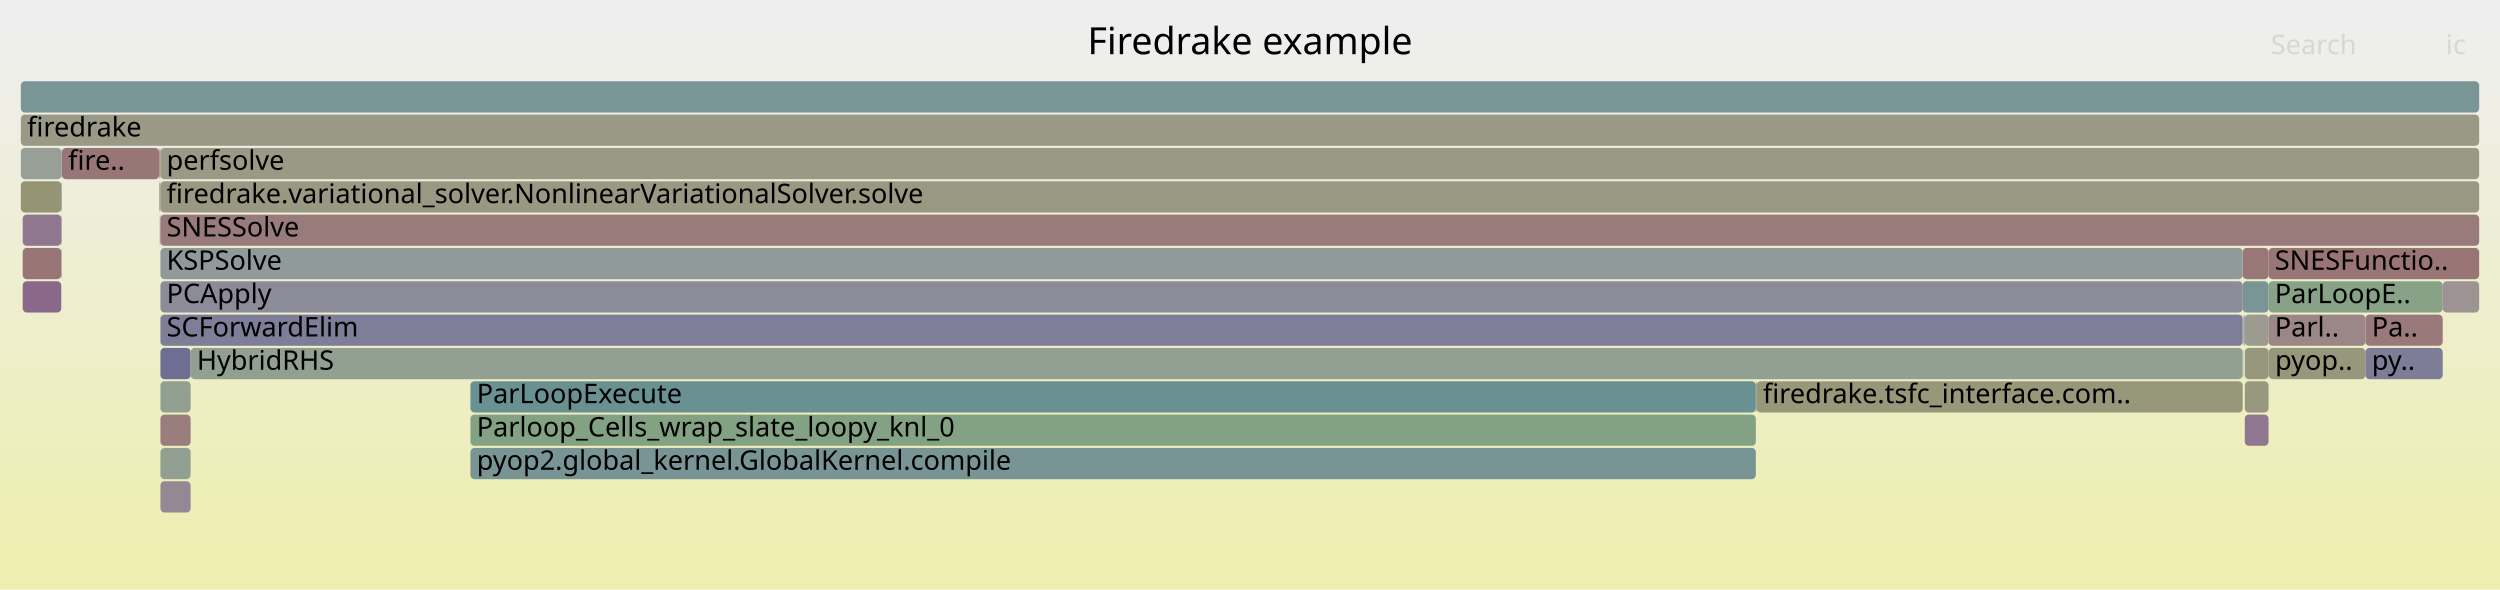
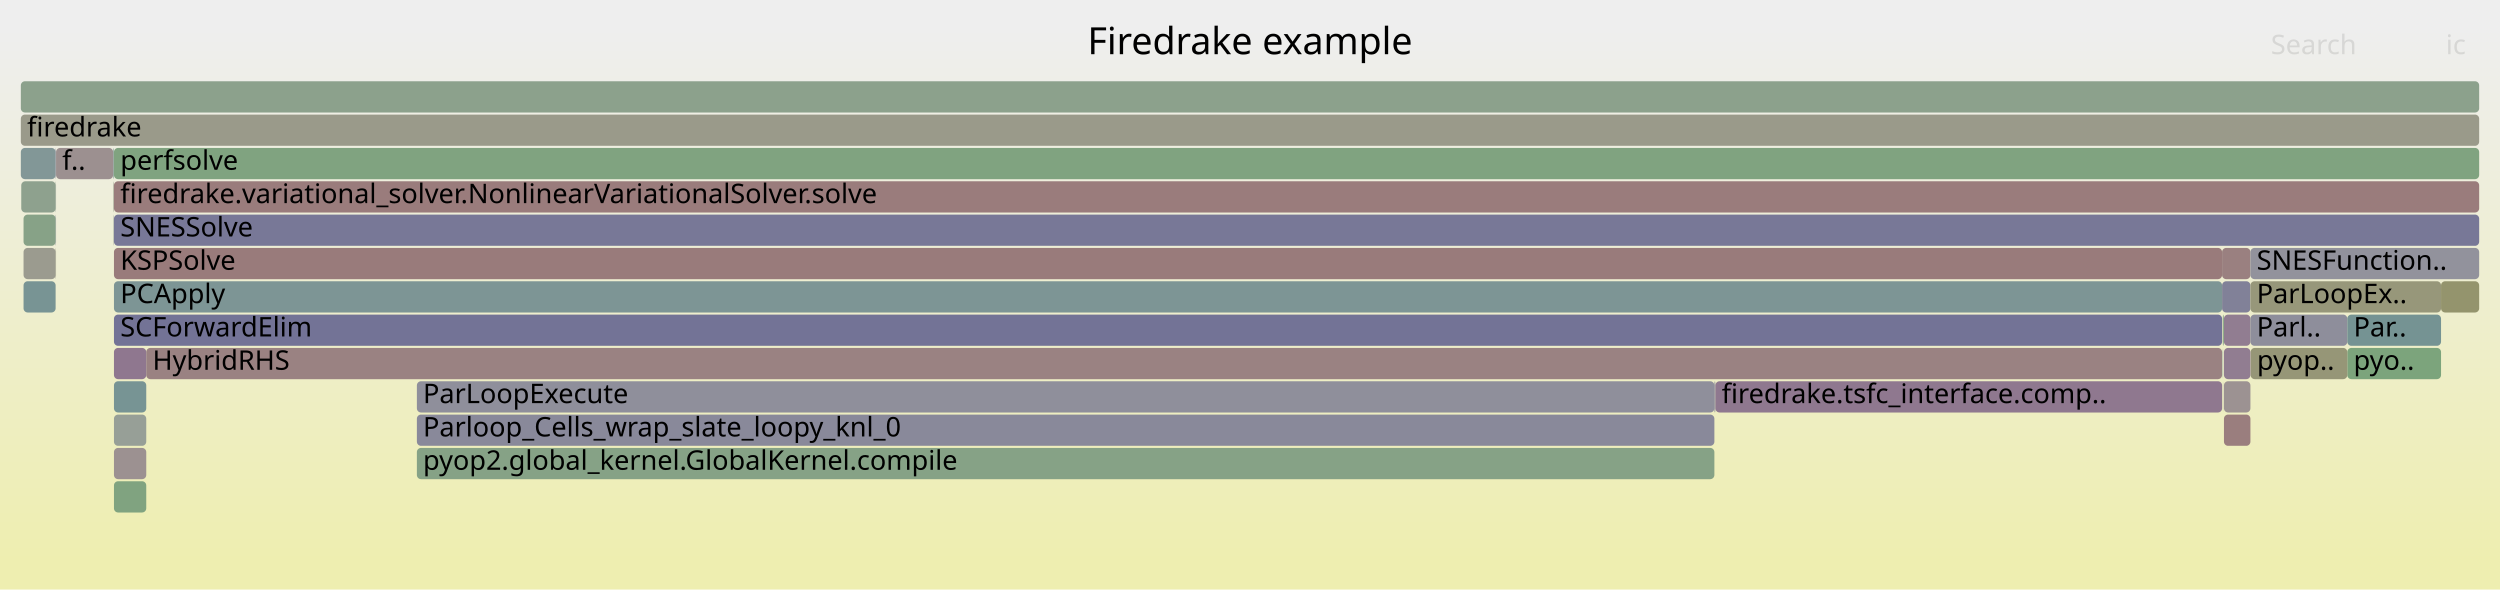
<svg xmlns="http://www.w3.org/2000/svg" version="1.1" width="1200" height="283" viewBox="0 0 1200 283">
  <defs>
    <linearGradient id="background" y1="0" y2="1" x1="0" x2="0">
      <stop stop-color="#eeeeee" offset="5%" />
      <stop stop-color="#eeeeb0" offset="95%" />
    </linearGradient>
  </defs>
  <style type="text/css">
	text { font-family:Verdana; font-size:13px; fill:rgb(0,0,0); }
	#search, #ignorecase { opacity:0.1; cursor:pointer; }
	#search:hover, #search.show, #ignorecase:hover, #ignorecase.show { opacity:1; }
	#subtitle { text-anchor:middle; font-color:rgb(160,160,160); }
	#title { text-anchor:middle; font-size:18px}
	#unzoom { cursor:pointer; }
	#frames &gt; *:hover { stroke:black; stroke-width:0.5; cursor:pointer; }
	.hide { display:none; }
	.parent { opacity:0.5; }
</style>
  <rect x="0.0" y="0" width="1200.0" height="283.0" fill="url(#background)" />
  <text id="title" x="600.00" y="26">Firedrake example</text>
  <text id="details" x="10.00" y="265"> </text>
  <text id="unzoom" x="10.00" y="26" class="hide">Reset Zoom</text>
  <text id="search" x="1090.00" y="26">Search</text>
  <text id="ignorecase" x="1174.00" y="26">ic</text>
  <text id="matched" x="1090.00" y="265"> </text>
  <g id="frames">
    <g>
-       <rect x="1077.5" y="167" width="11.4" height="15.0" fill="rgb(151.26,151.26,125.337)" rx="2" ry="2" />
-       <text x="1080.51" y="177.5" />
-     </g>
-     <g>
-       <rect x="10.0" y="55" width="1180.0" height="15.0" fill="rgb(153.056,153.056,134.039)" rx="2" ry="2" />
+       <rect x="1126.7" y="167" width="45.0" height="15.0" fill="rgb(124.159,163.509,124.159)" rx="2" ry="2" />
+       <text x="1129.71" y="177.5">pyo..</text>
+     </g>
+     <g>
+       <rect x="54.3" y="71" width="0.3" height="15.0" fill="rgb(112.903,146.308,146.308)" rx="2" ry="2" />
+       <text x="57.25" y="81.5" />
+     </g>
+     <g>
+       <rect x="1066.6" y="135" width="13.6" height="15.0" fill="rgb(128.754,128.754,152.339)" rx="2" ry="2" />
+       <text x="1069.55" y="145.5" />
+     </g>
+     <g>
+       <rect x="200.1" y="215" width="622.8" height="15.0" fill="rgb(134.32,161.855,134.32)" rx="2" ry="2" />
+       <text x="203.05" y="225.5">pyop2.global_kernel.GlobalKernel.compile</text>
+     </g>
+     <g>
+       <rect x="1067.0" y="167" width="0.1" height="15.0" fill="rgb(134.513,151.911,151.911)" rx="2" ry="2" />
+       <text x="1069.98" y="177.5" />
+     </g>
+     <g>
+       <rect x="10.0" y="55" width="1180.0" height="15.0" fill="rgb(153.786,153.786,137.576)" rx="2" ry="2" />
      <text x="13.00" y="65.5">firedrake</text>
    </g>
    <g>
-       <rect x="77.0" y="87" width="1113.0" height="15.0" fill="rgb(152.498,152.498,131.336)" rx="2" ry="2" />
-       <text x="79.96" y="97.5">firedrake.variational_solver.NonlinearVariationalSolver.solve</text>
-     </g>
-     <g>
-       <rect x="1077.5" y="199" width="11.4" height="15.0" fill="rgb(142.672,118.723,142.672)" rx="2" ry="2" />
-       <text x="1080.51" y="209.5" />
-     </g>
-     <g>
-       <rect x="1135.4" y="151" width="37.1" height="15.0" fill="rgb(153.145,120.775,120.775)" rx="2" ry="2" />
-       <text x="1138.45" y="161.5">Pa..</text>
-     </g>
-     <g>
-       <rect x="1089.0" y="167" width="46.4" height="15.0" fill="rgb(150.859,150.859,123.392)" rx="2" ry="2" />
-       <text x="1092.03" y="177.5">pyop..</text>
-     </g>
-     <g>
-       <rect x="76.8" y="103" width="0.2" height="15.0" fill="rgb(147.819,159.657,147.819)" rx="2" ry="2" />
-       <text x="79.84" y="113.5" />
-     </g>
-     <g>
-       <rect x="76.4" y="87" width="0.1" height="15.0" fill="rgb(138.608,108.308,138.608)" rx="2" ry="2" />
-       <text x="79.36" y="97.5" />
-     </g>
-     <g>
-       <rect x="77.0" y="135" width="999.5" height="15.0" fill="rgb(139.169,139.169,154.355)" rx="2" ry="2" />
-       <text x="79.96" y="145.5">PCApply</text>
-     </g>
-     <g>
-       <rect x="29.4" y="87" width="0.1" height="15.0" fill="rgb(144.909,144.909,155.466)" rx="2" ry="2" />
-       <text x="32.38" y="97.5" />
-     </g>
-     <g>
-       <rect x="1077.0" y="167" width="0.1" height="15.0" fill="rgb(109.663,109.663,148.644)" rx="2" ry="2" />
-       <text x="1079.96" y="177.5" />
-     </g>
-     <g>
-       <rect x="1076.5" y="119" width="12.4" height="15.0" fill="rgb(152.921,119.06,119.06)" rx="2" ry="2" />
-       <text x="1079.53" y="129.5" />
-     </g>
-     <g>
-       <rect x="10.9" y="135" width="18.5" height="15.0" fill="rgb(136.953,104.066,136.953)" rx="2" ry="2" />
-       <text x="13.85" y="145.5" />
-     </g>
-     <g>
-       <rect x="842.8" y="183" width="0.4" height="15.0" fill="rgb(145.053,145.053,155.494)" rx="2" ry="2" />
-       <text x="845.75" y="193.5" />
-     </g>
-     <g>
-       <rect x="76.7" y="87" width="0.1" height="15.0" fill="rgb(132.874,93.615,132.874)" rx="2" ry="2" />
-       <text x="79.66" y="97.5" />
-     </g>
-     <g>
-       <rect x="1135.4" y="167" width="37.1" height="15.0" fill="rgb(124.65,124.65,151.545)" rx="2" ry="2" />
-       <text x="1138.45" y="177.5">py..</text>
-     </g>
-     <g>
-       <rect x="1088.9" y="135" width="83.6" height="15.0" fill="rgb(134.707,161.792,134.707)" rx="2" ry="2" />
-       <text x="1091.90" y="145.5">ParLoopE..</text>
-     </g>
-     <g>
-       <rect x="1076.5" y="135" width="12.4" height="15.0" fill="rgb(122.439,148.78,148.78)" rx="2" ry="2" />
-       <text x="1079.53" y="145.5" />
-     </g>
-     <g>
-       <rect x="76.5" y="71" width="0.3" height="15.0" fill="rgb(153.612,124.356,124.356)" rx="2" ry="2" />
-       <text x="79.49" y="81.5" />
-     </g>
-     <g>
-       <rect x="29.5" y="119" width="0.2" height="15.0" fill="rgb(109.256,145.363,145.363)" rx="2" ry="2" />
-       <text x="32.50" y="129.5" />
-     </g>
-     <g>
-       <rect x="10.0" y="71" width="19.5" height="15.0" fill="rgb(151.114,159.121,151.114)" rx="2" ry="2" />
+       <rect x="70.2" y="167" width="996.4" height="15.0" fill="rgb(154.403,130.425,130.425)" rx="2" ry="2" />
+       <text x="73.21" y="177.5">HybridRHS</text>
+     </g>
+     <g>
+       <rect x="54.7" y="119" width="1011.9" height="15.0" fill="rgb(153.451,123.122,123.122)" rx="2" ry="2" />
+       <text x="57.74" y="129.5">KSPSolve</text>
+     </g>
+     <g>
+       <rect x="1067.5" y="151" width="12.7" height="15.0" fill="rgb(145.034,124.775,145.034)" rx="2" ry="2" />
+       <text x="1070.53" y="161.5" />
+     </g>
+     <g>
+       <rect x="54.7" y="199" width="15.5" height="15.0" fill="rgb(151.077,159.127,151.077)" rx="2" ry="2" />
+       <text x="57.74" y="209.5" />
+     </g>
+     <g>
+       <rect x="26.7" y="103" width="0.2" height="15.0" fill="rgb(130.112,130.112,152.602)" rx="2" ry="2" />
+       <text x="29.68" y="113.5" />
+     </g>
+     <g>
+       <rect x="11.3" y="119" width="15.4" height="15.0" fill="rgb(154.979,154.979,143.362)" rx="2" ry="2" />
+       <text x="14.34" y="129.5" />
+     </g>
+     <g>
+       <rect x="54.7" y="151" width="1011.9" height="15.0" fill="rgb(114.584,114.584,149.597)" rx="2" ry="2" />
+       <text x="57.74" y="161.5">SCForwardElim</text>
+     </g>
+     <g>
+       <rect x="1066.9" y="151" width="0.1" height="15.0" fill="rgb(140.059,160.921,140.059)" rx="2" ry="2" />
+       <text x="1069.85" y="161.5" />
+     </g>
+     <g>
+       <rect x="26.7" y="87" width="0.2" height="15.0" fill="rgb(144.599,160.182,144.599)" rx="2" ry="2" />
+       <text x="29.68" y="97.5" />
+     </g>
+     <g>
+       <rect x="26.7" y="119" width="0.2" height="15.0" fill="rgb(153.595,153.595,136.651)" rx="2" ry="2" />
+       <text x="29.68" y="129.5" />
+     </g>
+     <g>
+       <rect x="1080.3" y="167" width="46.4" height="15.0" fill="rgb(149.982,149.982,119.145)" rx="2" ry="2" />
+       <text x="1083.35" y="177.5">pyop..</text>
+     </g>
+     <g>
+       <rect x="200.1" y="183" width="622.8" height="15.0" fill="rgb(143.43,143.43,155.18)" rx="2" ry="2" />
+       <text x="203.05" y="193.5">ParLoopExecute</text>
+     </g>
+     <g>
+       <rect x="10.0" y="39" width="1180.0" height="15.0" fill="rgb(139.775,160.967,139.775)" rx="2" ry="2" />
+       <text x="13.00" y="49.5" />
+     </g>
+     <g>
+       <rect x="1080.2" y="135" width="91.5" height="15.0" fill="rgb(150.56,150.56,121.942)" rx="2" ry="2" />
+       <text x="1083.22" y="145.5">ParLoopEx..</text>
+     </g>
+     <g>
+       <rect x="822.9" y="183" width="0.5" height="15.0" fill="rgb(133.191,133.191,153.198)" rx="2" ry="2" />
+       <text x="825.89" y="193.5" />
+     </g>
+     <g>
+       <rect x="54.7" y="135" width="1011.9" height="15.0" fill="rgb(124.578,149.335,149.335)" rx="2" ry="2" />
+       <text x="57.74" y="145.5">PCApply</text>
+     </g>
+     <g>
+       <rect x="1067.5" y="167" width="12.7" height="15.0" fill="rgb(145.035,124.778,145.035)" rx="2" ry="2" />
+       <text x="1070.53" y="177.5" />
+     </g>
+     <g>
+       <rect x="1067.5" y="199" width="12.7" height="15.0" fill="rgb(153.793,125.747,125.747)" rx="2" ry="2" />
+       <text x="1070.53" y="209.5" />
+     </g>
+     <g>
+       <rect x="54.7" y="183" width="15.5" height="15.0" fill="rgb(119.457,148.007,148.007)" rx="2" ry="2" />
+       <text x="57.74" y="193.5" />
+     </g>
+     <g>
+       <rect x="10.2" y="87" width="16.5" height="15.0" fill="rgb(141.725,160.649,141.725)" rx="2" ry="2" />
+       <text x="13.16" y="97.5" />
+     </g>
+     <g>
+       <rect x="1067.5" y="183" width="12.7" height="15.0" fill="rgb(156.374,145.533,145.533)" rx="2" ry="2" />
+       <text x="1070.53" y="193.5" />
+     </g>
+     <g>
+       <rect x="54.3" y="87" width="0.1" height="15.0" fill="rgb(144.908,160.131,144.908)" rx="2" ry="2" />
+       <text x="57.25" y="97.5" />
+     </g>
+     <g>
+       <rect x="54.4" y="103" width="0.2" height="15.0" fill="rgb(150.005,159.302,150.005)" rx="2" ry="2" />
+       <text x="57.43" y="113.5" />
+     </g>
+     <g>
+       <rect x="54.7" y="103" width="1135.3" height="15.0" fill="rgb(119.6,119.6,150.568)" rx="2" ry="2" />
+       <text x="57.74" y="113.5">SNESSolve</text>
+     </g>
+     <g>
+       <rect x="200.1" y="199" width="622.8" height="15.0" fill="rgb(137.17,137.17,153.968)" rx="2" ry="2" />
+       <text x="203.05" y="209.5">Parloop_Cells_wrap_slate_loopy_knl_0</text>
+     </g>
+     <g>
+       <rect x="1080.2" y="151" width="46.5" height="15.0" fill="rgb(142.309,142.309,154.963)" rx="2" ry="2" />
+       <text x="1083.22" y="161.5">Parl..</text>
+     </g>
+     <g>
+       <rect x="1066.6" y="119" width="13.6" height="15.0" fill="rgb(154.146,128.451,128.451)" rx="2" ry="2" />
+       <text x="1069.55" y="129.5" />
+     </g>
+     <g>
+       <rect x="54.6" y="71" width="0.1" height="15.0" fill="rgb(140.767,160.805,140.767)" rx="2" ry="2" />
+       <text x="57.61" y="81.5" />
+     </g>
+     <g>
+       <rect x="54.7" y="231" width="15.5" height="15.0" fill="rgb(128.195,162.852,128.195)" rx="2" ry="2" />
+       <text x="57.74" y="241.5" />
+     </g>
+     <g>
+       <rect x="823.4" y="183" width="243.2" height="15.0" fill="rgb(143.207,120.092,143.207)" rx="2" ry="2" />
+       <text x="826.40" y="193.5">firedrake.tsfc_interface.comp..</text>
+     </g>
+     <g>
+       <rect x="54.7" y="71" width="1135.3" height="15.0" fill="rgb(127.911,162.898,127.911)" rx="2" ry="2" />
+       <text x="57.74" y="81.5">perfsolve</text>
+     </g>
+     <g>
+       <rect x="10.0" y="71" width="16.7" height="15.0" fill="rgb(130.101,150.767,150.767)" rx="2" ry="2" />
      <text x="13.00" y="81.5" />
    </g>
    <g>
-       <rect x="76.4" y="71" width="0.1" height="15.0" fill="rgb(135.744,152.23,152.23)" rx="2" ry="2" />
-       <text x="79.36" y="81.5" />
-     </g>
-     <g>
-       <rect x="225.8" y="199" width="617.0" height="15.0" fill="rgb(131.138,162.373,131.138)" rx="2" ry="2" />
-       <text x="228.82" y="209.5">Parloop_Cells_wrap_slate_loopy_knl_0</text>
-     </g>
-     <g>
-       <rect x="29.4" y="103" width="0.1" height="15.0" fill="rgb(154.049,127.71,127.71)" rx="2" ry="2" />
-       <text x="32.38" y="113.5" />
-     </g>
-     <g>
-       <rect x="76.5" y="87" width="0.2" height="15.0" fill="rgb(154.738,154.738,142.191)" rx="2" ry="2" />
-       <text x="79.49" y="97.5" />
-     </g>
-     <g>
-       <rect x="29.7" y="71" width="46.7" height="15.0" fill="rgb(152.761,117.836,117.836)" rx="2" ry="2" />
-       <text x="32.70" y="81.5">fire..</text>
-     </g>
-     <g>
-       <rect x="76.7" y="103" width="0.1" height="15.0" fill="rgb(107.841,144.996,144.996)" rx="2" ry="2" />
-       <text x="79.66" y="113.5" />
-     </g>
-     <g>
-       <rect x="1077.0" y="151" width="0.1" height="15.0" fill="rgb(104.886,144.23,144.23)" rx="2" ry="2" />
-       <text x="1079.96" y="161.5" />
-     </g>
-     <g>
-       <rect x="1077.1" y="151" width="0.4" height="15.0" fill="rgb(130.272,150.811,150.811)" rx="2" ry="2" />
-       <text x="1080.12" y="161.5" />
-     </g>
-     <g>
-       <rect x="77.0" y="103" width="1113.0" height="15.0" fill="rgb(153.405,122.77,122.77)" rx="2" ry="2" />
-       <text x="79.96" y="113.5">SNESSolve</text>
-     </g>
-     <g>
-       <rect x="77.0" y="167" width="14.5" height="15.0" fill="rgb(109.535,109.535,148.62)" rx="2" ry="2" />
-       <text x="79.96" y="177.5" />
-     </g>
-     <g>
-       <rect x="10.0" y="39" width="1180.0" height="15.0" fill="rgb(122.477,148.79,148.79)" rx="2" ry="2" />
-       <text x="13.00" y="49.5" />
-     </g>
-     <g>
-       <rect x="29.5" y="103" width="0.2" height="15.0" fill="rgb(155.311,155.311,144.97)" rx="2" ry="2" />
-       <text x="32.50" y="113.5" />
-     </g>
-     <g>
-       <rect x="77.0" y="199" width="14.5" height="15.0" fill="rgb(153.784,125.679,125.679)" rx="2" ry="2" />
-       <text x="79.96" y="209.5" />
-     </g>
-     <g>
-       <rect x="77.0" y="183" width="14.5" height="15.0" fill="rgb(145.562,160.025,145.562)" rx="2" ry="2" />
-       <text x="79.96" y="193.5" />
-     </g>
-     <g>
-       <rect x="10.9" y="103" width="18.5" height="15.0" fill="rgb(142.749,118.92,142.749)" rx="2" ry="2" />
-       <text x="13.85" y="113.5" />
-     </g>
-     <g>
-       <rect x="1088.9" y="119" width="101.1" height="15.0" fill="rgb(152.621,116.759,116.759)" rx="2" ry="2" />
-       <text x="1091.90" y="129.5">SNESFunctio..</text>
-     </g>
-     <g>
-       <rect x="77.0" y="151" width="999.5" height="15.0" fill="rgb(126.351,126.351,151.874)" rx="2" ry="2" />
-       <text x="79.96" y="161.5">SCForwardElim</text>
-     </g>
-     <g>
-       <rect x="76.8" y="87" width="0.2" height="15.0" fill="rgb(152.369,143.57,152.369)" rx="2" ry="2" />
-       <text x="79.84" y="97.5" />
-     </g>
-     <g>
-       <rect x="77.0" y="231" width="14.5" height="15.0" fill="rgb(149.406,135.979,149.406)" rx="2" ry="2" />
-       <text x="79.96" y="241.5" />
-     </g>
-     <g>
-       <rect x="1076.8" y="151" width="0.2" height="15.0" fill="rgb(136.266,136.266,153.793)" rx="2" ry="2" />
-       <text x="1079.81" y="161.5" />
-     </g>
-     <g>
-       <rect x="76.8" y="71" width="0.2" height="15.0" fill="rgb(148.114,148.114,110.092)" rx="2" ry="2" />
-       <text x="79.84" y="81.5" />
-     </g>
-     <g>
-       <rect x="843.2" y="183" width="233.3" height="15.0" fill="rgb(150.519,150.519,121.744)" rx="2" ry="2" />
-       <text x="846.20" y="193.5">firedrake.tsfc_interface.com..</text>
-     </g>
-     <g>
-       <rect x="29.5" y="87" width="0.2" height="15.0" fill="rgb(113.352,146.424,146.424)" rx="2" ry="2" />
-       <text x="32.50" y="97.5" />
-     </g>
-     <g>
-       <rect x="91.5" y="167" width="985.0" height="15.0" fill="rgb(145.953,159.961,145.953)" rx="2" ry="2" />
-       <text x="94.51" y="177.5">HybridRHS</text>
-     </g>
-     <g>
-       <rect x="225.8" y="183" width="617.0" height="15.0" fill="rgb(106.334,144.605,144.605)" rx="2" ry="2" />
-       <text x="228.82" y="193.5">ParLoopExecute</text>
-     </g>
-     <g>
-       <rect x="1077.5" y="151" width="11.4" height="15.0" fill="rgb(155.101,155.101,143.95)" rx="2" ry="2" />
-       <text x="1080.51" y="161.5" />
-     </g>
-     <g>
-       <rect x="1088.9" y="151" width="46.5" height="15.0" fill="rgb(154.942,134.555,134.555)" rx="2" ry="2" />
-       <text x="1091.90" y="161.5">Parl..</text>
-     </g>
-     <g>
-       <rect x="77.0" y="71" width="1113.0" height="15.0" fill="rgb(153.144,153.144,134.469)" rx="2" ry="2" />
-       <text x="79.96" y="81.5">perfsolve</text>
-     </g>
-     <g>
-       <rect x="10.9" y="119" width="18.5" height="15.0" fill="rgb(152.701,117.378,117.378)" rx="2" ry="2" />
-       <text x="13.85" y="129.5" />
-     </g>
-     <g>
-       <rect x="1077.5" y="183" width="11.4" height="15.0" fill="rgb(151.541,151.541,126.699)" rx="2" ry="2" />
-       <text x="1080.51" y="193.5" />
-     </g>
-     <g>
-       <rect x="77.0" y="215" width="14.5" height="15.0" fill="rgb(145.594,160.02,145.594)" rx="2" ry="2" />
-       <text x="79.96" y="225.5" />
-     </g>
-     <g>
-       <rect x="10.0" y="87" width="19.4" height="15.0" fill="rgb(149.235,149.235,115.521)" rx="2" ry="2" />
-       <text x="13.00" y="97.5" />
-     </g>
-     <g>
-       <rect x="1172.5" y="135" width="17.5" height="15.0" fill="rgb(156.526,146.698,146.698)" rx="2" ry="2" />
-       <text x="1175.52" y="145.5" />
-     </g>
-     <g>
-       <rect x="29.5" y="71" width="0.2" height="15.0" fill="rgb(131.934,151.242,151.242)" rx="2" ry="2" />
-       <text x="32.50" y="81.5" />
-     </g>
-     <g>
-       <rect x="225.8" y="215" width="617.0" height="15.0" fill="rgb(121.314,148.489,148.489)" rx="2" ry="2" />
-       <text x="228.82" y="225.5">pyop2.global_kernel.GlobalKernel.compile</text>
-     </g>
-     <g>
-       <rect x="1088.9" y="167" width="0.1" height="15.0" fill="rgb(129.76,129.76,152.534)" rx="2" ry="2" />
-       <text x="1091.90" y="177.5" />
-     </g>
-     <g>
-       <rect x="77.0" y="119" width="999.5" height="15.0" fill="rgb(144.152,154.41,154.41)" rx="2" ry="2" />
-       <text x="79.96" y="129.5">KSPSolve</text>
+       <rect x="1126.7" y="151" width="45.0" height="15.0" fill="rgb(117.092,147.394,147.394)" rx="2" ry="2" />
+       <text x="1129.71" y="161.5">Par..</text>
+     </g>
+     <g>
+       <rect x="54.7" y="87" width="1135.3" height="15.0" fill="rgb(153.568,124.021,124.021)" rx="2" ry="2" />
+       <text x="57.74" y="97.5">firedrake.variational_solver.NonlinearVariationalSolver.solve</text>
+     </g>
+     <g>
+       <rect x="1067.0" y="183" width="0.1" height="15.0" fill="rgb(115.509,115.509,149.776)" rx="2" ry="2" />
+       <text x="1069.98" y="193.5" />
+     </g>
+     <g>
+       <rect x="1066.9" y="167" width="0.1" height="15.0" fill="rgb(104.331,144.086,144.086)" rx="2" ry="2" />
+       <text x="1069.85" y="177.5" />
+     </g>
+     <g>
+       <rect x="26.7" y="71" width="0.2" height="15.0" fill="rgb(134.182,134.182,153.39)" rx="2" ry="2" />
+       <text x="29.68" y="81.5" />
+     </g>
+     <g>
+       <rect x="54.7" y="215" width="15.5" height="15.0" fill="rgb(156.321,145.13,145.13)" rx="2" ry="2" />
+       <text x="57.74" y="225.5" />
+     </g>
+     <g>
+       <rect x="54.4" y="87" width="0.2" height="15.0" fill="rgb(153.266,153.266,135.06)" rx="2" ry="2" />
+       <text x="57.43" y="97.5" />
+     </g>
+     <g>
+       <rect x="1067.0" y="151" width="0.1" height="15.0" fill="rgb(153.97,153.97,138.469)" rx="2" ry="2" />
+       <text x="1069.98" y="161.5" />
+     </g>
+     <g>
+       <rect x="11.3" y="135" width="15.4" height="15.0" fill="rgb(119.906,148.124,148.124)" rx="2" ry="2" />
+       <text x="14.34" y="145.5" />
+     </g>
+     <g>
+       <rect x="1171.7" y="135" width="18.3" height="15.0" fill="rgb(147.867,147.867,108.894)" rx="2" ry="2" />
+       <text x="1174.71" y="145.5" />
+     </g>
+     <g>
+       <rect x="1067.1" y="151" width="0.4" height="15.0" fill="rgb(128.484,162.805,128.484)" rx="2" ry="2" />
+       <text x="1070.12" y="161.5" />
+     </g>
+     <g>
+       <rect x="1080.2" y="119" width="109.8" height="15.0" fill="rgb(146.4,146.4,155.755)" rx="2" ry="2" />
+       <text x="1083.22" y="129.5">SNESFunction..</text>
+     </g>
+     <g>
+       <rect x="11.3" y="103" width="15.4" height="15.0" fill="rgb(134.719,161.79,134.719)" rx="2" ry="2" />
+       <text x="14.34" y="113.5" />
+     </g>
+     <g>
+       <rect x="54.7" y="167" width="15.5" height="15.0" fill="rgb(142.67,118.716,142.67)" rx="2" ry="2" />
+       <text x="57.74" y="177.5" />
+     </g>
+     <g>
+       <rect x="26.9" y="71" width="27.4" height="15.0" fill="rgb(156.171,143.978,143.978)" rx="2" ry="2" />
+       <text x="29.87" y="81.5">f..</text>
    </g>
  </g>
</svg>
